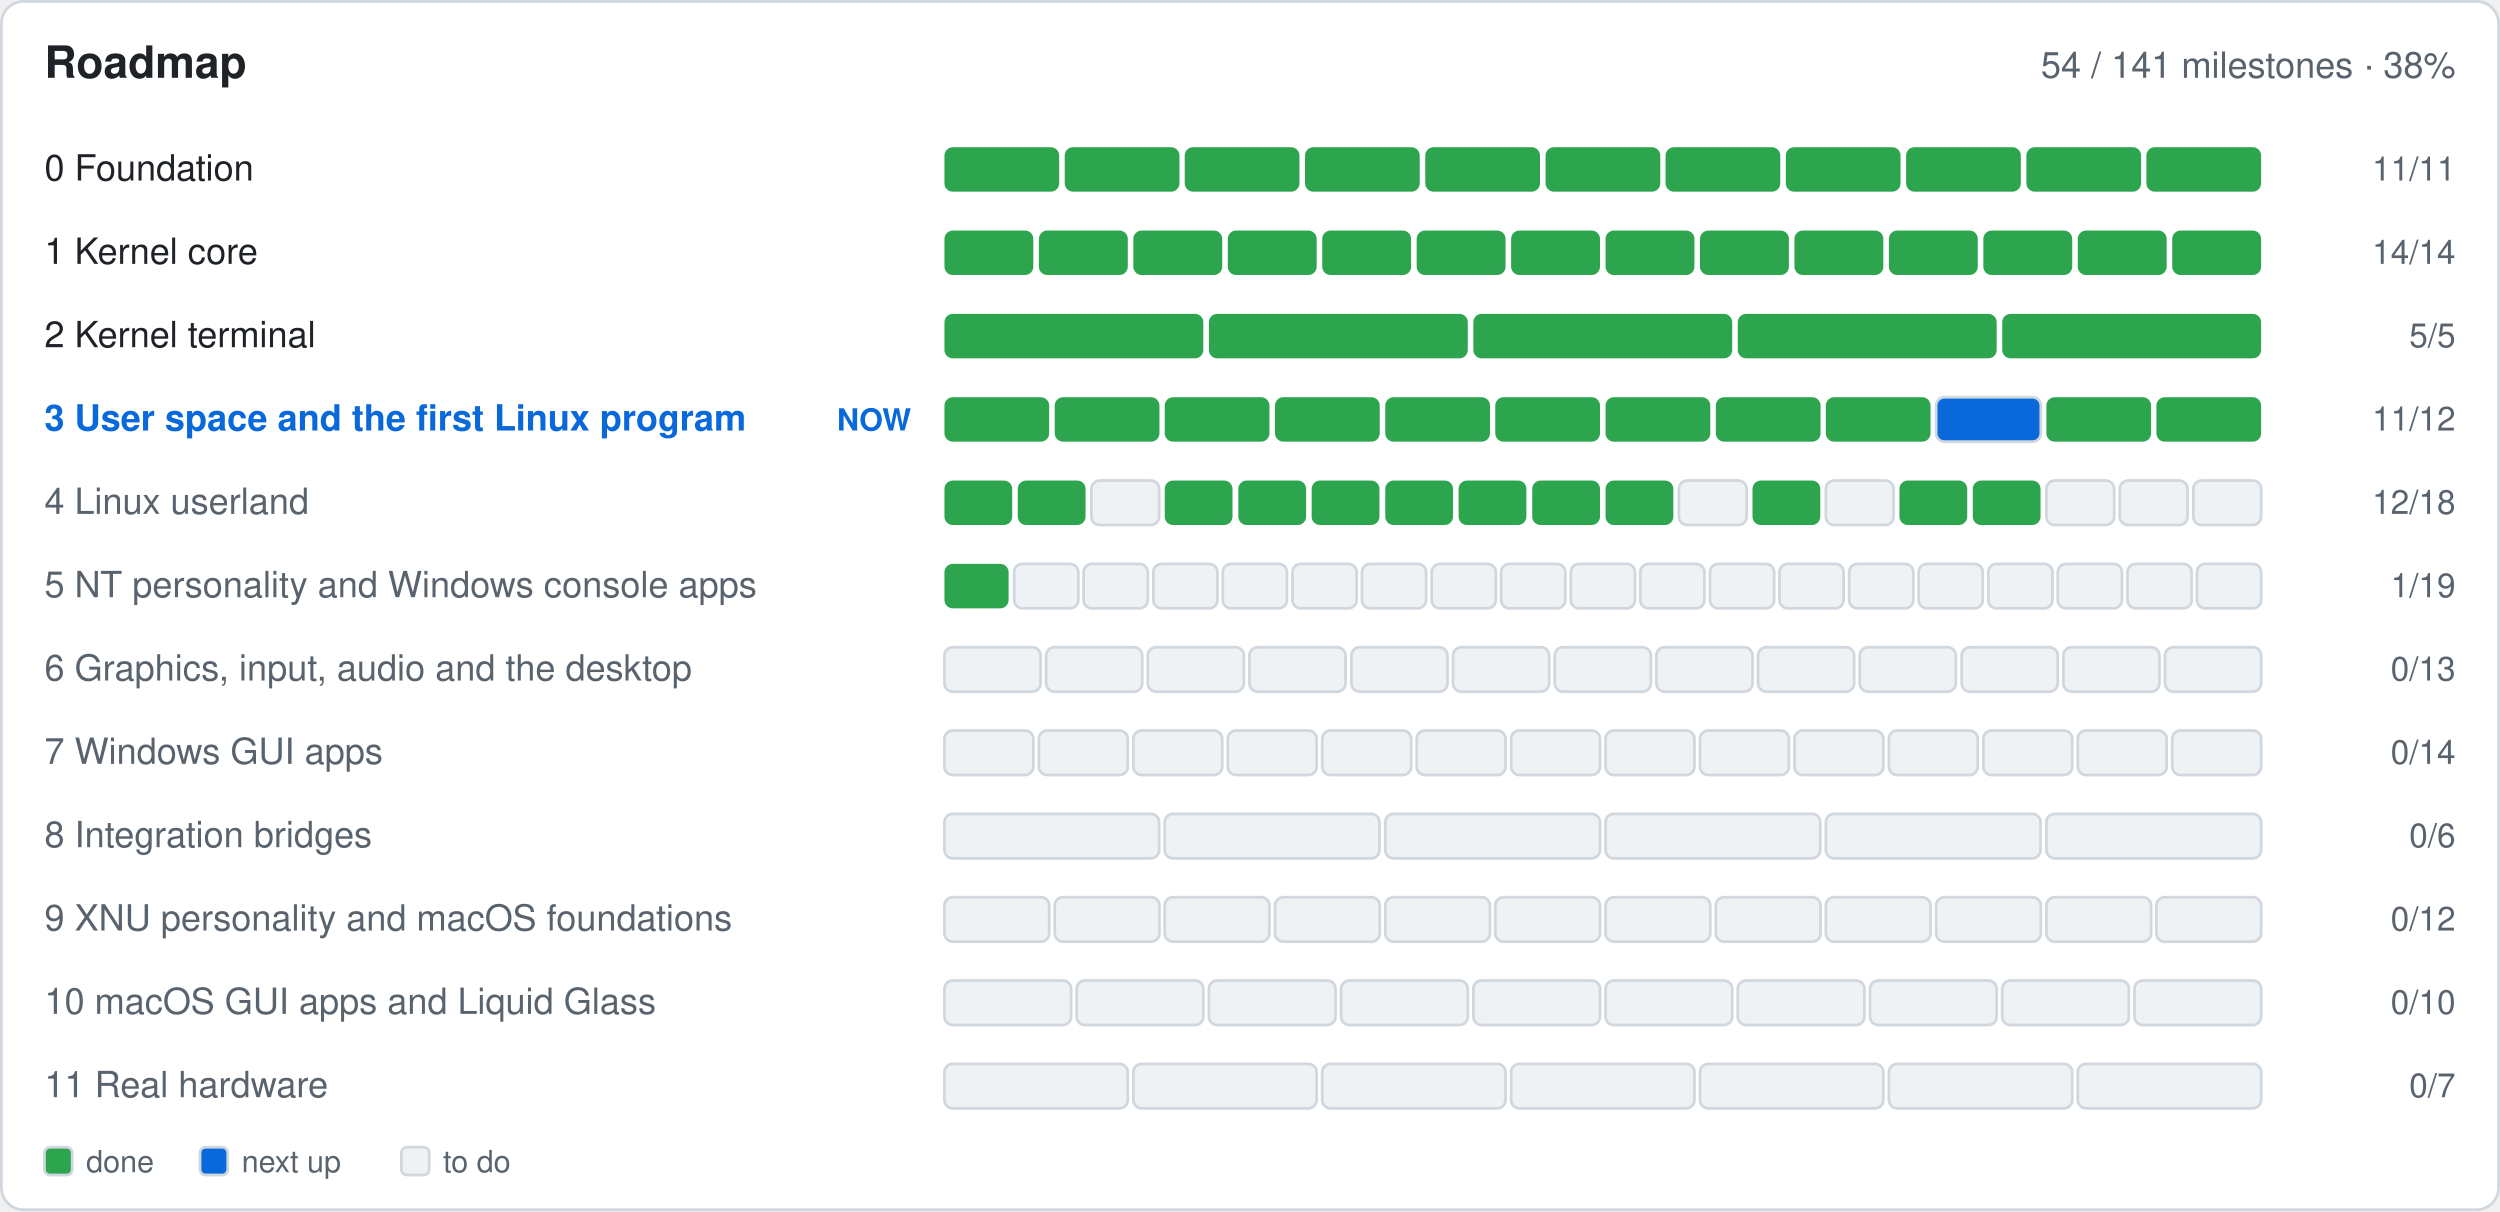
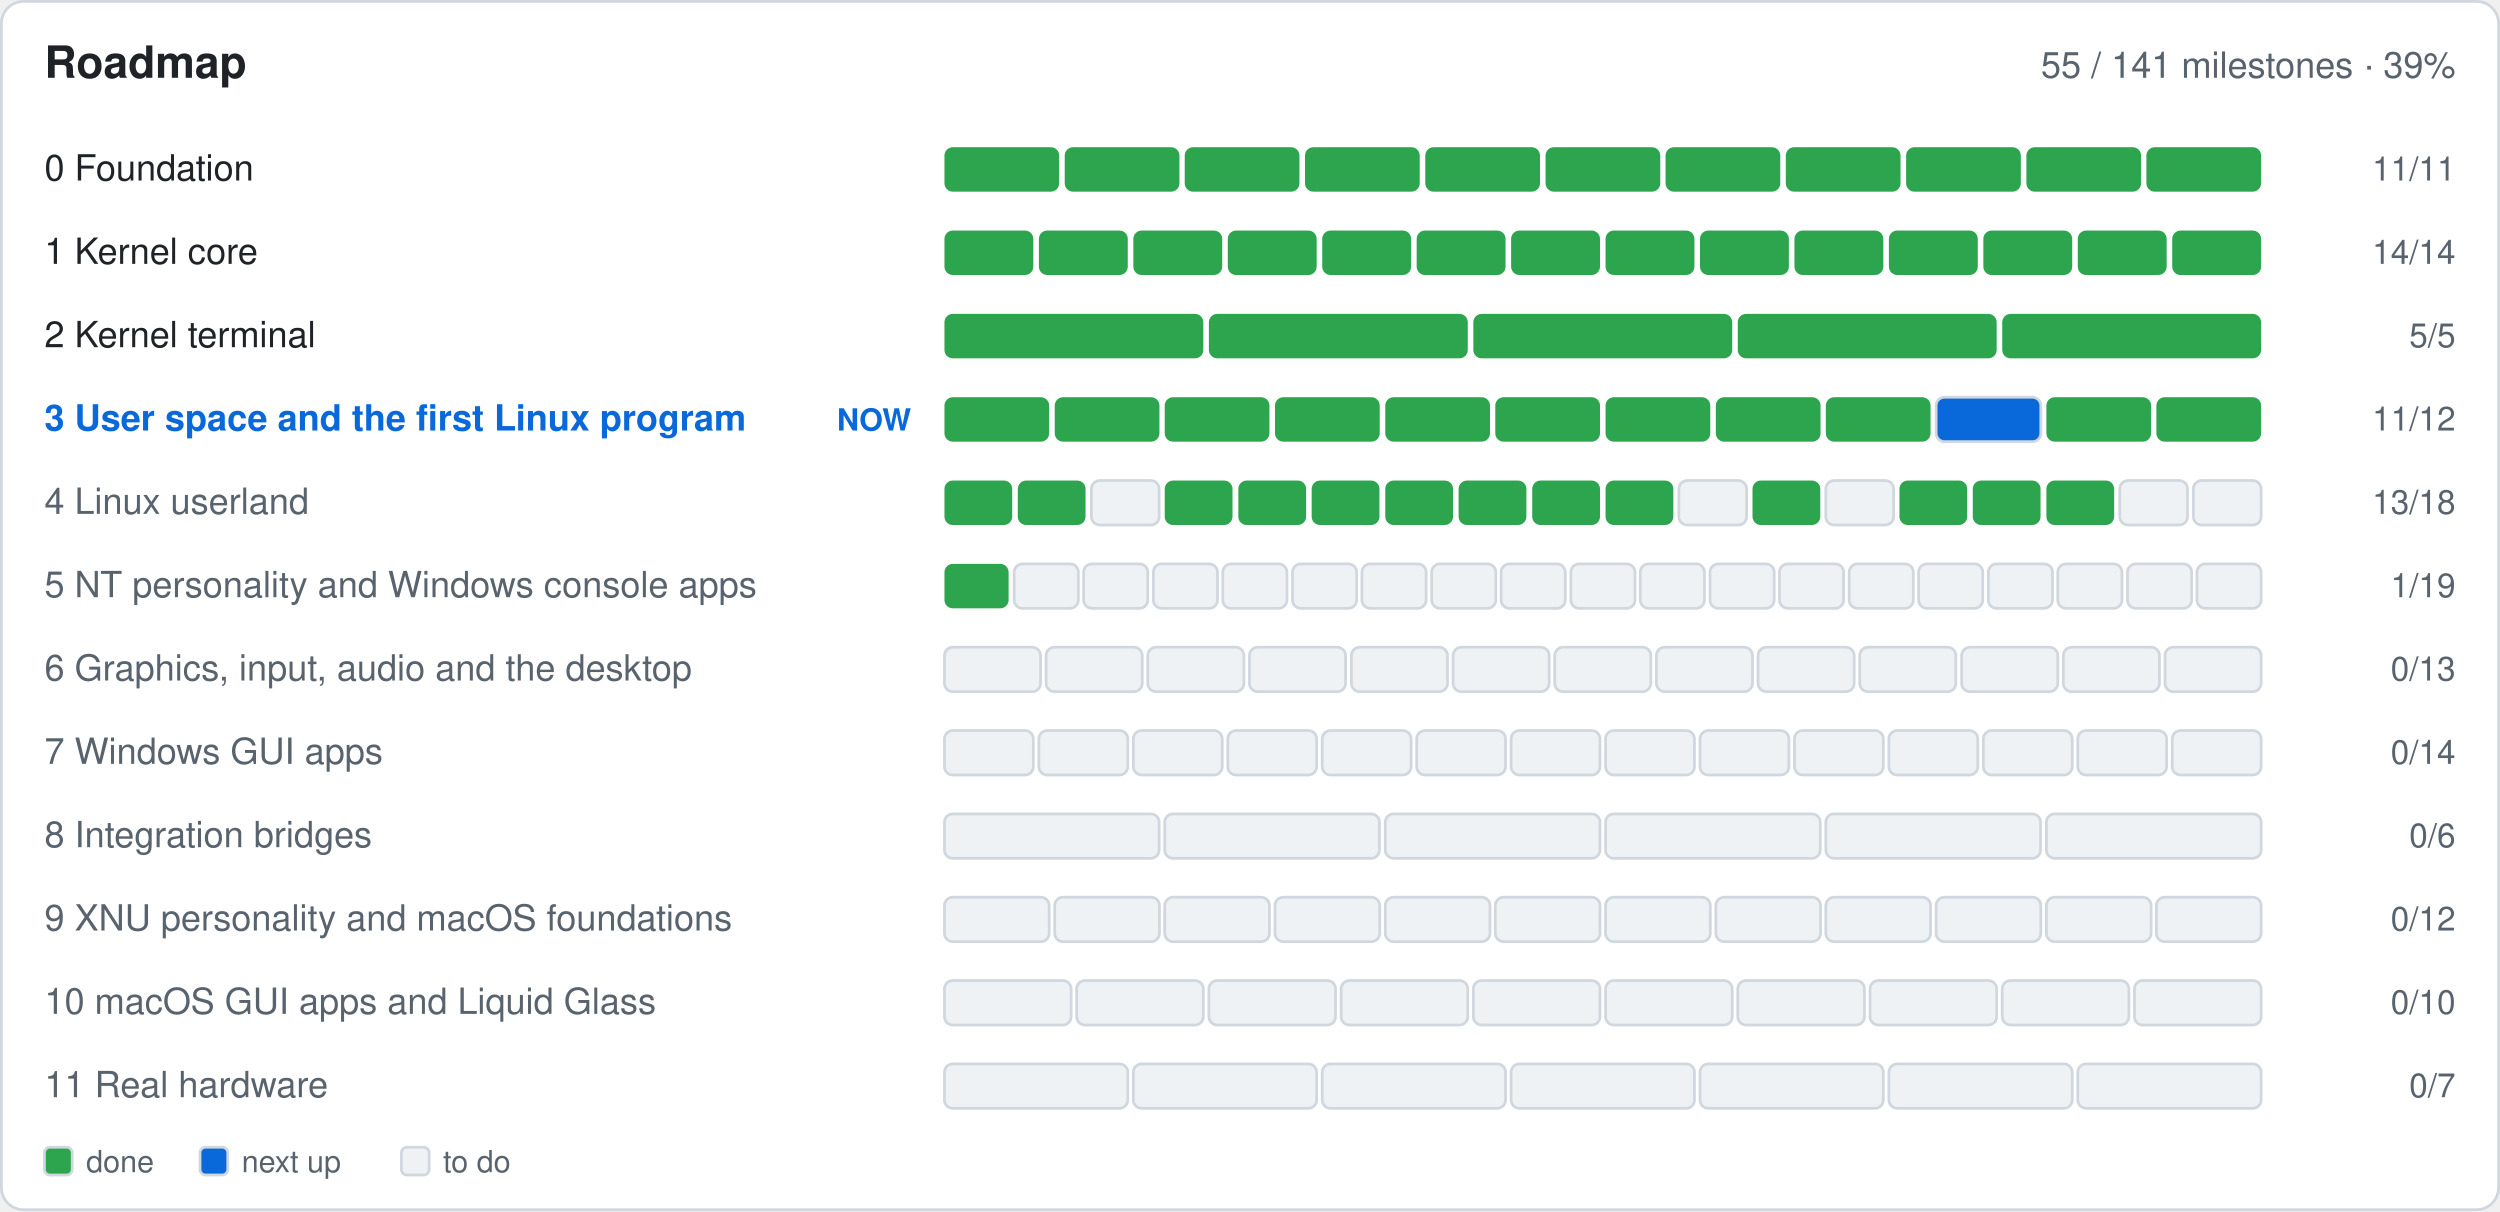
- <svg xmlns="http://www.w3.org/2000/svg" width="900" height="436" viewBox="0 0 900 436" role="img" aria-label="Roadmap: 54 of 141 milestones done">
+ <svg xmlns="http://www.w3.org/2000/svg" width="900" height="436" viewBox="0 0 900 436" role="img" aria-label="Roadmap: 55 of 141 milestones done">
  <rect x="0.5" y="0.5" width="899.0" height="435.0" fill="#ffffff" rx="8" stroke="#d0d7de" />
  <text x="16.0" y="28.0" font-family="-apple-system,BlinkMacSystemFont,'Segoe UI',Helvetica,Arial,sans-serif" font-size="16" font-weight="600" fill="#1f2328" text-anchor="start">Roadmap</text>
-   <text x="884.0" y="28.0" font-family="-apple-system,BlinkMacSystemFont,'Segoe UI',Helvetica,Arial,sans-serif" font-size="13" font-weight="400" fill="#59636e" text-anchor="end">54 / 141 milestones · 38%</text>
+   <text x="884.0" y="28.0" font-family="-apple-system,BlinkMacSystemFont,'Segoe UI',Helvetica,Arial,sans-serif" font-size="13" font-weight="400" fill="#59636e" text-anchor="end">55 / 141 milestones · 39%</text>
  <text x="16.0" y="65.0" font-family="-apple-system,BlinkMacSystemFont,'Segoe UI',Helvetica,Arial,sans-serif" font-size="13" font-weight="400" fill="#1f2328" text-anchor="start"> 0  Foundation</text>
  <g>
    <rect x="340.0" y="53.0" width="41.3" height="16.0" fill="#2da44e" rx="3" />
  </g>
  <g>
    <rect x="383.3" y="53.0" width="41.3" height="16.0" fill="#2da44e" rx="3" />
  </g>
  <g>
    <rect x="426.5" y="53.0" width="41.3" height="16.0" fill="#2da44e" rx="3" />
  </g>
  <g>
    <rect x="469.8" y="53.0" width="41.3" height="16.0" fill="#2da44e" rx="3" />
  </g>
  <g>
    <rect x="513.1" y="53.0" width="41.3" height="16.0" fill="#2da44e" rx="3" />
  </g>
  <g>
    <rect x="556.4" y="53.0" width="41.3" height="16.0" fill="#2da44e" rx="3" />
  </g>
  <g>
    <rect x="599.6" y="53.0" width="41.3" height="16.0" fill="#2da44e" rx="3" />
  </g>
  <g>
    <rect x="642.9" y="53.0" width="41.3" height="16.0" fill="#2da44e" rx="3" />
  </g>
  <g>
    <rect x="686.2" y="53.0" width="41.3" height="16.0" fill="#2da44e" rx="3" />
  </g>
  <g>
    <rect x="729.5" y="53.0" width="41.3" height="16.0" fill="#2da44e" rx="3" />
  </g>
  <g>
    <rect x="772.7" y="53.0" width="41.3" height="16.0" fill="#2da44e" rx="3" />
  </g>
  <text x="884.0" y="65.0" font-family="-apple-system,BlinkMacSystemFont,'Segoe UI',Helvetica,Arial,sans-serif" font-size="12" font-weight="400" fill="#59636e" text-anchor="end">11/11</text>
  <text x="16.0" y="95.0" font-family="-apple-system,BlinkMacSystemFont,'Segoe UI',Helvetica,Arial,sans-serif" font-size="13" font-weight="400" fill="#1f2328" text-anchor="start"> 1  Kernel core</text>
  <g>
    <rect x="340.0" y="83.0" width="32.0" height="16.0" fill="#2da44e" rx="3" />
  </g>
  <g>
    <rect x="374.0" y="83.0" width="32.0" height="16.0" fill="#2da44e" rx="3" />
  </g>
  <g>
    <rect x="408.0" y="83.0" width="32.0" height="16.0" fill="#2da44e" rx="3" />
  </g>
  <g>
    <rect x="442.0" y="83.0" width="32.0" height="16.0" fill="#2da44e" rx="3" />
  </g>
  <g>
    <rect x="476.0" y="83.0" width="32.0" height="16.0" fill="#2da44e" rx="3" />
  </g>
  <g>
    <rect x="510.0" y="83.0" width="32.0" height="16.0" fill="#2da44e" rx="3" />
  </g>
  <g>
    <rect x="544.0" y="83.0" width="32.0" height="16.0" fill="#2da44e" rx="3" />
  </g>
  <g>
    <rect x="578.0" y="83.0" width="32.0" height="16.0" fill="#2da44e" rx="3" />
  </g>
  <g>
    <rect x="612.0" y="83.0" width="32.0" height="16.0" fill="#2da44e" rx="3" />
  </g>
  <g>
    <rect x="646.0" y="83.0" width="32.0" height="16.0" fill="#2da44e" rx="3" />
  </g>
  <g>
    <rect x="680.0" y="83.0" width="32.0" height="16.0" fill="#2da44e" rx="3" />
  </g>
  <g>
    <rect x="714.0" y="83.0" width="32.0" height="16.0" fill="#2da44e" rx="3" />
  </g>
  <g>
    <rect x="748.0" y="83.0" width="32.0" height="16.0" fill="#2da44e" rx="3" />
  </g>
  <g>
    <rect x="782.0" y="83.0" width="32.0" height="16.0" fill="#2da44e" rx="3" />
  </g>
  <text x="884.0" y="95.0" font-family="-apple-system,BlinkMacSystemFont,'Segoe UI',Helvetica,Arial,sans-serif" font-size="12" font-weight="400" fill="#59636e" text-anchor="end">14/14</text>
  <text x="16.0" y="125.0" font-family="-apple-system,BlinkMacSystemFont,'Segoe UI',Helvetica,Arial,sans-serif" font-size="13" font-weight="400" fill="#1f2328" text-anchor="start"> 2  Kernel terminal</text>
  <g>
    <rect x="340.0" y="113.0" width="93.2" height="16.0" fill="#2da44e" rx="3" />
  </g>
  <g>
    <rect x="435.2" y="113.0" width="93.2" height="16.0" fill="#2da44e" rx="3" />
  </g>
  <g>
    <rect x="530.4" y="113.0" width="93.2" height="16.0" fill="#2da44e" rx="3" />
  </g>
  <g>
    <rect x="625.6" y="113.0" width="93.2" height="16.0" fill="#2da44e" rx="3" />
  </g>
  <g>
    <rect x="720.8" y="113.0" width="93.2" height="16.0" fill="#2da44e" rx="3" />
  </g>
  <text x="884.0" y="125.0" font-family="-apple-system,BlinkMacSystemFont,'Segoe UI',Helvetica,Arial,sans-serif" font-size="12" font-weight="400" fill="#59636e" text-anchor="end">5/5</text>
  <text x="16.0" y="155.0" font-family="-apple-system,BlinkMacSystemFont,'Segoe UI',Helvetica,Arial,sans-serif" font-size="13" font-weight="600" fill="#0969da" text-anchor="start"> 3  User space and the first Linux program</text>
  <text x="328.0" y="155.0" font-family="-apple-system,BlinkMacSystemFont,'Segoe UI',Helvetica,Arial,sans-serif" font-size="11" font-weight="600" fill="#0969da" text-anchor="end">NOW</text>
  <g>
    <rect x="340.0" y="143.0" width="37.7" height="16.0" fill="#2da44e" rx="3" />
  </g>
  <g>
    <rect x="379.7" y="143.0" width="37.7" height="16.0" fill="#2da44e" rx="3" />
  </g>
  <g>
    <rect x="419.3" y="143.0" width="37.7" height="16.0" fill="#2da44e" rx="3" />
  </g>
  <g>
    <rect x="459.0" y="143.0" width="37.7" height="16.0" fill="#2da44e" rx="3" />
  </g>
  <g>
    <rect x="498.7" y="143.0" width="37.7" height="16.0" fill="#2da44e" rx="3" />
  </g>
  <g>
    <rect x="538.3" y="143.0" width="37.7" height="16.0" fill="#2da44e" rx="3" />
  </g>
  <g>
    <rect x="578.0" y="143.0" width="37.7" height="16.0" fill="#2da44e" rx="3" />
  </g>
  <g>
    <rect x="617.7" y="143.0" width="37.7" height="16.0" fill="#2da44e" rx="3" />
  </g>
  <g>
    <rect x="657.3" y="143.0" width="37.7" height="16.0" fill="#2da44e" rx="3" />
  </g>
  <g>
    <rect x="697.0" y="143.0" width="37.7" height="16.0" fill="#0969da" rx="3" stroke="#d0d7de" />
  </g>
  <g>
    <rect x="736.7" y="143.0" width="37.7" height="16.0" fill="#2da44e" rx="3" />
  </g>
  <g>
    <rect x="776.3" y="143.0" width="37.7" height="16.0" fill="#2da44e" rx="3" />
  </g>
  <text x="884.0" y="155.0" font-family="-apple-system,BlinkMacSystemFont,'Segoe UI',Helvetica,Arial,sans-serif" font-size="12" font-weight="400" fill="#59636e" text-anchor="end">11/12</text>
  <text x="16.0" y="185.0" font-family="-apple-system,BlinkMacSystemFont,'Segoe UI',Helvetica,Arial,sans-serif" font-size="13" font-weight="400" fill="#59636e" text-anchor="start"> 4  Linux userland</text>
  <g>
    <rect x="340.0" y="173.0" width="24.4" height="16.0" fill="#2da44e" rx="3" />
  </g>
  <g>
    <rect x="366.4" y="173.0" width="24.4" height="16.0" fill="#2da44e" rx="3" />
  </g>
  <g>
    <rect x="392.9" y="173.0" width="24.4" height="16.0" fill="#eff2f5" rx="3" stroke="#d0d7de" />
  </g>
  <g>
    <rect x="419.3" y="173.0" width="24.4" height="16.0" fill="#2da44e" rx="3" />
  </g>
  <g>
    <rect x="445.8" y="173.0" width="24.4" height="16.0" fill="#2da44e" rx="3" />
  </g>
  <g>
    <rect x="472.2" y="173.0" width="24.4" height="16.0" fill="#2da44e" rx="3" />
  </g>
  <g>
    <rect x="498.7" y="173.0" width="24.4" height="16.0" fill="#2da44e" rx="3" />
  </g>
  <g>
    <rect x="525.1" y="173.0" width="24.4" height="16.0" fill="#2da44e" rx="3" />
  </g>
  <g>
    <rect x="551.6" y="173.0" width="24.4" height="16.0" fill="#2da44e" rx="3" />
  </g>
  <g>
    <rect x="578.0" y="173.0" width="24.4" height="16.0" fill="#2da44e" rx="3" />
  </g>
  <g>
    <rect x="604.4" y="173.0" width="24.4" height="16.0" fill="#eff2f5" rx="3" stroke="#d0d7de" />
  </g>
  <g>
    <rect x="630.9" y="173.0" width="24.4" height="16.0" fill="#2da44e" rx="3" />
  </g>
  <g>
    <rect x="657.3" y="173.0" width="24.4" height="16.0" fill="#eff2f5" rx="3" stroke="#d0d7de" />
  </g>
  <g>
    <rect x="683.8" y="173.0" width="24.4" height="16.0" fill="#2da44e" rx="3" />
  </g>
  <g>
    <rect x="710.2" y="173.0" width="24.4" height="16.0" fill="#2da44e" rx="3" />
  </g>
  <g>
-     <rect x="736.7" y="173.0" width="24.4" height="16.0" fill="#eff2f5" rx="3" stroke="#d0d7de" />
+     <rect x="736.7" y="173.0" width="24.4" height="16.0" fill="#2da44e" rx="3" />
  </g>
  <g>
    <rect x="763.1" y="173.0" width="24.4" height="16.0" fill="#eff2f5" rx="3" stroke="#d0d7de" />
  </g>
  <g>
    <rect x="789.6" y="173.0" width="24.4" height="16.0" fill="#eff2f5" rx="3" stroke="#d0d7de" />
  </g>
-   <text x="884.0" y="185.0" font-family="-apple-system,BlinkMacSystemFont,'Segoe UI',Helvetica,Arial,sans-serif" font-size="12" font-weight="400" fill="#59636e" text-anchor="end">12/18</text>
+   <text x="884.0" y="185.0" font-family="-apple-system,BlinkMacSystemFont,'Segoe UI',Helvetica,Arial,sans-serif" font-size="12" font-weight="400" fill="#59636e" text-anchor="end">13/18</text>
  <text x="16.0" y="215.0" font-family="-apple-system,BlinkMacSystemFont,'Segoe UI',Helvetica,Arial,sans-serif" font-size="13" font-weight="400" fill="#59636e" text-anchor="start"> 5  NT personality and Windows console apps</text>
  <g>
    <rect x="340.0" y="203.0" width="23.1" height="16.0" fill="#2da44e" rx="3" />
  </g>
  <g>
    <rect x="365.1" y="203.0" width="23.1" height="16.0" fill="#eff2f5" rx="3" stroke="#d0d7de" />
  </g>
  <g>
    <rect x="390.1" y="203.0" width="23.1" height="16.0" fill="#eff2f5" rx="3" stroke="#d0d7de" />
  </g>
  <g>
    <rect x="415.2" y="203.0" width="23.1" height="16.0" fill="#eff2f5" rx="3" stroke="#d0d7de" />
  </g>
  <g>
    <rect x="440.2" y="203.0" width="23.1" height="16.0" fill="#eff2f5" rx="3" stroke="#d0d7de" />
  </g>
  <g>
    <rect x="465.3" y="203.0" width="23.1" height="16.0" fill="#eff2f5" rx="3" stroke="#d0d7de" />
  </g>
  <g>
    <rect x="490.3" y="203.0" width="23.1" height="16.0" fill="#eff2f5" rx="3" stroke="#d0d7de" />
  </g>
  <g>
    <rect x="515.4" y="203.0" width="23.1" height="16.0" fill="#eff2f5" rx="3" stroke="#d0d7de" />
  </g>
  <g>
    <rect x="540.4" y="203.0" width="23.1" height="16.0" fill="#eff2f5" rx="3" stroke="#d0d7de" />
  </g>
  <g>
    <rect x="565.5" y="203.0" width="23.1" height="16.0" fill="#eff2f5" rx="3" stroke="#d0d7de" />
  </g>
  <g>
    <rect x="590.5" y="203.0" width="23.1" height="16.0" fill="#eff2f5" rx="3" stroke="#d0d7de" />
  </g>
  <g>
    <rect x="615.6" y="203.0" width="23.1" height="16.0" fill="#eff2f5" rx="3" stroke="#d0d7de" />
  </g>
  <g>
    <rect x="640.6" y="203.0" width="23.1" height="16.0" fill="#eff2f5" rx="3" stroke="#d0d7de" />
  </g>
  <g>
    <rect x="665.7" y="203.0" width="23.1" height="16.0" fill="#eff2f5" rx="3" stroke="#d0d7de" />
  </g>
  <g>
    <rect x="690.7" y="203.0" width="23.1" height="16.0" fill="#eff2f5" rx="3" stroke="#d0d7de" />
  </g>
  <g>
    <rect x="715.8" y="203.0" width="23.1" height="16.0" fill="#eff2f5" rx="3" stroke="#d0d7de" />
  </g>
  <g>
    <rect x="740.8" y="203.0" width="23.1" height="16.0" fill="#eff2f5" rx="3" stroke="#d0d7de" />
  </g>
  <g>
    <rect x="765.9" y="203.0" width="23.1" height="16.0" fill="#eff2f5" rx="3" stroke="#d0d7de" />
  </g>
  <g>
    <rect x="790.9" y="203.0" width="23.1" height="16.0" fill="#eff2f5" rx="3" stroke="#d0d7de" />
  </g>
  <text x="884.0" y="215.0" font-family="-apple-system,BlinkMacSystemFont,'Segoe UI',Helvetica,Arial,sans-serif" font-size="12" font-weight="400" fill="#59636e" text-anchor="end">1/19</text>
  <text x="16.0" y="245.0" font-family="-apple-system,BlinkMacSystemFont,'Segoe UI',Helvetica,Arial,sans-serif" font-size="13" font-weight="400" fill="#59636e" text-anchor="start"> 6  Graphics, input, audio and the desktop</text>
  <g>
    <rect x="340.0" y="233.0" width="34.6" height="16.0" fill="#eff2f5" rx="3" stroke="#d0d7de" />
  </g>
  <g>
    <rect x="376.6" y="233.0" width="34.6" height="16.0" fill="#eff2f5" rx="3" stroke="#d0d7de" />
  </g>
  <g>
    <rect x="413.2" y="233.0" width="34.6" height="16.0" fill="#eff2f5" rx="3" stroke="#d0d7de" />
  </g>
  <g>
    <rect x="449.8" y="233.0" width="34.6" height="16.0" fill="#eff2f5" rx="3" stroke="#d0d7de" />
  </g>
  <g>
    <rect x="486.5" y="233.0" width="34.6" height="16.0" fill="#eff2f5" rx="3" stroke="#d0d7de" />
  </g>
  <g>
    <rect x="523.1" y="233.0" width="34.6" height="16.0" fill="#eff2f5" rx="3" stroke="#d0d7de" />
  </g>
  <g>
    <rect x="559.7" y="233.0" width="34.6" height="16.0" fill="#eff2f5" rx="3" stroke="#d0d7de" />
  </g>
  <g>
    <rect x="596.3" y="233.0" width="34.6" height="16.0" fill="#eff2f5" rx="3" stroke="#d0d7de" />
  </g>
  <g>
    <rect x="632.9" y="233.0" width="34.6" height="16.0" fill="#eff2f5" rx="3" stroke="#d0d7de" />
  </g>
  <g>
    <rect x="669.5" y="233.0" width="34.6" height="16.0" fill="#eff2f5" rx="3" stroke="#d0d7de" />
  </g>
  <g>
    <rect x="706.2" y="233.0" width="34.6" height="16.0" fill="#eff2f5" rx="3" stroke="#d0d7de" />
  </g>
  <g>
    <rect x="742.8" y="233.0" width="34.6" height="16.0" fill="#eff2f5" rx="3" stroke="#d0d7de" />
  </g>
  <g>
    <rect x="779.4" y="233.0" width="34.6" height="16.0" fill="#eff2f5" rx="3" stroke="#d0d7de" />
  </g>
  <text x="884.0" y="245.0" font-family="-apple-system,BlinkMacSystemFont,'Segoe UI',Helvetica,Arial,sans-serif" font-size="12" font-weight="400" fill="#59636e" text-anchor="end">0/13</text>
  <text x="16.0" y="275.0" font-family="-apple-system,BlinkMacSystemFont,'Segoe UI',Helvetica,Arial,sans-serif" font-size="13" font-weight="400" fill="#59636e" text-anchor="start"> 7  Windows GUI apps</text>
  <g>
    <rect x="340.0" y="263.0" width="32.0" height="16.0" fill="#eff2f5" rx="3" stroke="#d0d7de" />
  </g>
  <g>
    <rect x="374.0" y="263.0" width="32.0" height="16.0" fill="#eff2f5" rx="3" stroke="#d0d7de" />
  </g>
  <g>
    <rect x="408.0" y="263.0" width="32.0" height="16.0" fill="#eff2f5" rx="3" stroke="#d0d7de" />
  </g>
  <g>
    <rect x="442.0" y="263.0" width="32.0" height="16.0" fill="#eff2f5" rx="3" stroke="#d0d7de" />
  </g>
  <g>
    <rect x="476.0" y="263.0" width="32.0" height="16.0" fill="#eff2f5" rx="3" stroke="#d0d7de" />
  </g>
  <g>
    <rect x="510.0" y="263.0" width="32.0" height="16.0" fill="#eff2f5" rx="3" stroke="#d0d7de" />
  </g>
  <g>
    <rect x="544.0" y="263.0" width="32.0" height="16.0" fill="#eff2f5" rx="3" stroke="#d0d7de" />
  </g>
  <g>
    <rect x="578.0" y="263.0" width="32.0" height="16.0" fill="#eff2f5" rx="3" stroke="#d0d7de" />
  </g>
  <g>
    <rect x="612.0" y="263.0" width="32.0" height="16.0" fill="#eff2f5" rx="3" stroke="#d0d7de" />
  </g>
  <g>
    <rect x="646.0" y="263.0" width="32.0" height="16.0" fill="#eff2f5" rx="3" stroke="#d0d7de" />
  </g>
  <g>
    <rect x="680.0" y="263.0" width="32.0" height="16.0" fill="#eff2f5" rx="3" stroke="#d0d7de" />
  </g>
  <g>
    <rect x="714.0" y="263.0" width="32.0" height="16.0" fill="#eff2f5" rx="3" stroke="#d0d7de" />
  </g>
  <g>
    <rect x="748.0" y="263.0" width="32.0" height="16.0" fill="#eff2f5" rx="3" stroke="#d0d7de" />
  </g>
  <g>
    <rect x="782.0" y="263.0" width="32.0" height="16.0" fill="#eff2f5" rx="3" stroke="#d0d7de" />
  </g>
  <text x="884.0" y="275.0" font-family="-apple-system,BlinkMacSystemFont,'Segoe UI',Helvetica,Arial,sans-serif" font-size="12" font-weight="400" fill="#59636e" text-anchor="end">0/14</text>
  <text x="16.0" y="305.0" font-family="-apple-system,BlinkMacSystemFont,'Segoe UI',Helvetica,Arial,sans-serif" font-size="13" font-weight="400" fill="#59636e" text-anchor="start"> 8  Integration bridges</text>
  <g>
    <rect x="340.0" y="293.0" width="77.3" height="16.0" fill="#eff2f5" rx="3" stroke="#d0d7de" />
  </g>
  <g>
    <rect x="419.3" y="293.0" width="77.3" height="16.0" fill="#eff2f5" rx="3" stroke="#d0d7de" />
  </g>
  <g>
    <rect x="498.7" y="293.0" width="77.3" height="16.0" fill="#eff2f5" rx="3" stroke="#d0d7de" />
  </g>
  <g>
    <rect x="578.0" y="293.0" width="77.3" height="16.0" fill="#eff2f5" rx="3" stroke="#d0d7de" />
  </g>
  <g>
    <rect x="657.3" y="293.0" width="77.3" height="16.0" fill="#eff2f5" rx="3" stroke="#d0d7de" />
  </g>
  <g>
    <rect x="736.7" y="293.0" width="77.3" height="16.0" fill="#eff2f5" rx="3" stroke="#d0d7de" />
  </g>
  <text x="884.0" y="305.0" font-family="-apple-system,BlinkMacSystemFont,'Segoe UI',Helvetica,Arial,sans-serif" font-size="12" font-weight="400" fill="#59636e" text-anchor="end">0/6</text>
  <text x="16.0" y="335.0" font-family="-apple-system,BlinkMacSystemFont,'Segoe UI',Helvetica,Arial,sans-serif" font-size="13" font-weight="400" fill="#59636e" text-anchor="start"> 9  XNU personality and macOS foundations</text>
  <g>
    <rect x="340.0" y="323.0" width="37.7" height="16.0" fill="#eff2f5" rx="3" stroke="#d0d7de" />
  </g>
  <g>
    <rect x="379.7" y="323.0" width="37.7" height="16.0" fill="#eff2f5" rx="3" stroke="#d0d7de" />
  </g>
  <g>
    <rect x="419.3" y="323.0" width="37.7" height="16.0" fill="#eff2f5" rx="3" stroke="#d0d7de" />
  </g>
  <g>
    <rect x="459.0" y="323.0" width="37.7" height="16.0" fill="#eff2f5" rx="3" stroke="#d0d7de" />
  </g>
  <g>
    <rect x="498.7" y="323.0" width="37.7" height="16.0" fill="#eff2f5" rx="3" stroke="#d0d7de" />
  </g>
  <g>
    <rect x="538.3" y="323.0" width="37.7" height="16.0" fill="#eff2f5" rx="3" stroke="#d0d7de" />
  </g>
  <g>
    <rect x="578.0" y="323.0" width="37.7" height="16.0" fill="#eff2f5" rx="3" stroke="#d0d7de" />
  </g>
  <g>
    <rect x="617.7" y="323.0" width="37.7" height="16.0" fill="#eff2f5" rx="3" stroke="#d0d7de" />
  </g>
  <g>
    <rect x="657.3" y="323.0" width="37.7" height="16.0" fill="#eff2f5" rx="3" stroke="#d0d7de" />
  </g>
  <g>
    <rect x="697.0" y="323.0" width="37.7" height="16.0" fill="#eff2f5" rx="3" stroke="#d0d7de" />
  </g>
  <g>
    <rect x="736.7" y="323.0" width="37.7" height="16.0" fill="#eff2f5" rx="3" stroke="#d0d7de" />
  </g>
  <g>
    <rect x="776.3" y="323.0" width="37.7" height="16.0" fill="#eff2f5" rx="3" stroke="#d0d7de" />
  </g>
  <text x="884.0" y="335.0" font-family="-apple-system,BlinkMacSystemFont,'Segoe UI',Helvetica,Arial,sans-serif" font-size="12" font-weight="400" fill="#59636e" text-anchor="end">0/12</text>
  <text x="16.0" y="365.0" font-family="-apple-system,BlinkMacSystemFont,'Segoe UI',Helvetica,Arial,sans-serif" font-size="13" font-weight="400" fill="#59636e" text-anchor="start">10  macOS GUI apps and Liquid Glass</text>
  <g>
    <rect x="340.0" y="353.0" width="45.6" height="16.0" fill="#eff2f5" rx="3" stroke="#d0d7de" />
  </g>
  <g>
    <rect x="387.6" y="353.0" width="45.6" height="16.0" fill="#eff2f5" rx="3" stroke="#d0d7de" />
  </g>
  <g>
    <rect x="435.2" y="353.0" width="45.6" height="16.0" fill="#eff2f5" rx="3" stroke="#d0d7de" />
  </g>
  <g>
    <rect x="482.8" y="353.0" width="45.6" height="16.0" fill="#eff2f5" rx="3" stroke="#d0d7de" />
  </g>
  <g>
    <rect x="530.4" y="353.0" width="45.6" height="16.0" fill="#eff2f5" rx="3" stroke="#d0d7de" />
  </g>
  <g>
    <rect x="578.0" y="353.0" width="45.6" height="16.0" fill="#eff2f5" rx="3" stroke="#d0d7de" />
  </g>
  <g>
    <rect x="625.6" y="353.0" width="45.6" height="16.0" fill="#eff2f5" rx="3" stroke="#d0d7de" />
  </g>
  <g>
    <rect x="673.2" y="353.0" width="45.6" height="16.0" fill="#eff2f5" rx="3" stroke="#d0d7de" />
  </g>
  <g>
    <rect x="720.8" y="353.0" width="45.6" height="16.0" fill="#eff2f5" rx="3" stroke="#d0d7de" />
  </g>
  <g>
    <rect x="768.4" y="353.0" width="45.6" height="16.0" fill="#eff2f5" rx="3" stroke="#d0d7de" />
  </g>
  <text x="884.0" y="365.0" font-family="-apple-system,BlinkMacSystemFont,'Segoe UI',Helvetica,Arial,sans-serif" font-size="12" font-weight="400" fill="#59636e" text-anchor="end">0/10</text>
  <text x="16.0" y="395.0" font-family="-apple-system,BlinkMacSystemFont,'Segoe UI',Helvetica,Arial,sans-serif" font-size="13" font-weight="400" fill="#59636e" text-anchor="start">11  Real hardware</text>
  <g>
    <rect x="340.0" y="383.0" width="66.0" height="16.0" fill="#eff2f5" rx="3" stroke="#d0d7de" />
  </g>
  <g>
    <rect x="408.0" y="383.0" width="66.0" height="16.0" fill="#eff2f5" rx="3" stroke="#d0d7de" />
  </g>
  <g>
    <rect x="476.0" y="383.0" width="66.0" height="16.0" fill="#eff2f5" rx="3" stroke="#d0d7de" />
  </g>
  <g>
    <rect x="544.0" y="383.0" width="66.0" height="16.0" fill="#eff2f5" rx="3" stroke="#d0d7de" />
  </g>
  <g>
    <rect x="612.0" y="383.0" width="66.0" height="16.0" fill="#eff2f5" rx="3" stroke="#d0d7de" />
  </g>
  <g>
    <rect x="680.0" y="383.0" width="66.0" height="16.0" fill="#eff2f5" rx="3" stroke="#d0d7de" />
  </g>
  <g>
    <rect x="748.0" y="383.0" width="66.0" height="16.0" fill="#eff2f5" rx="3" stroke="#d0d7de" />
  </g>
  <text x="884.0" y="395.0" font-family="-apple-system,BlinkMacSystemFont,'Segoe UI',Helvetica,Arial,sans-serif" font-size="12" font-weight="400" fill="#59636e" text-anchor="end">0/7</text>
  <rect x="16.0" y="413.0" width="10.0" height="10.0" fill="#2da44e" rx="2" stroke="#d0d7de" />
  <text x="31.0" y="422.0" font-family="-apple-system,BlinkMacSystemFont,'Segoe UI',Helvetica,Arial,sans-serif" font-size="11" font-weight="400" fill="#59636e" text-anchor="start">done</text>
  <rect x="72.0" y="413.0" width="10.0" height="10.0" fill="#0969da" rx="2" stroke="#d0d7de" />
  <text x="87.0" y="422.0" font-family="-apple-system,BlinkMacSystemFont,'Segoe UI',Helvetica,Arial,sans-serif" font-size="11" font-weight="400" fill="#59636e" text-anchor="start">next up</text>
  <rect x="144.5" y="413.0" width="10.0" height="10.0" fill="#eff2f5" rx="2" stroke="#d0d7de" />
  <text x="159.5" y="422.0" font-family="-apple-system,BlinkMacSystemFont,'Segoe UI',Helvetica,Arial,sans-serif" font-size="11" font-weight="400" fill="#59636e" text-anchor="start">to do</text>
</svg>
